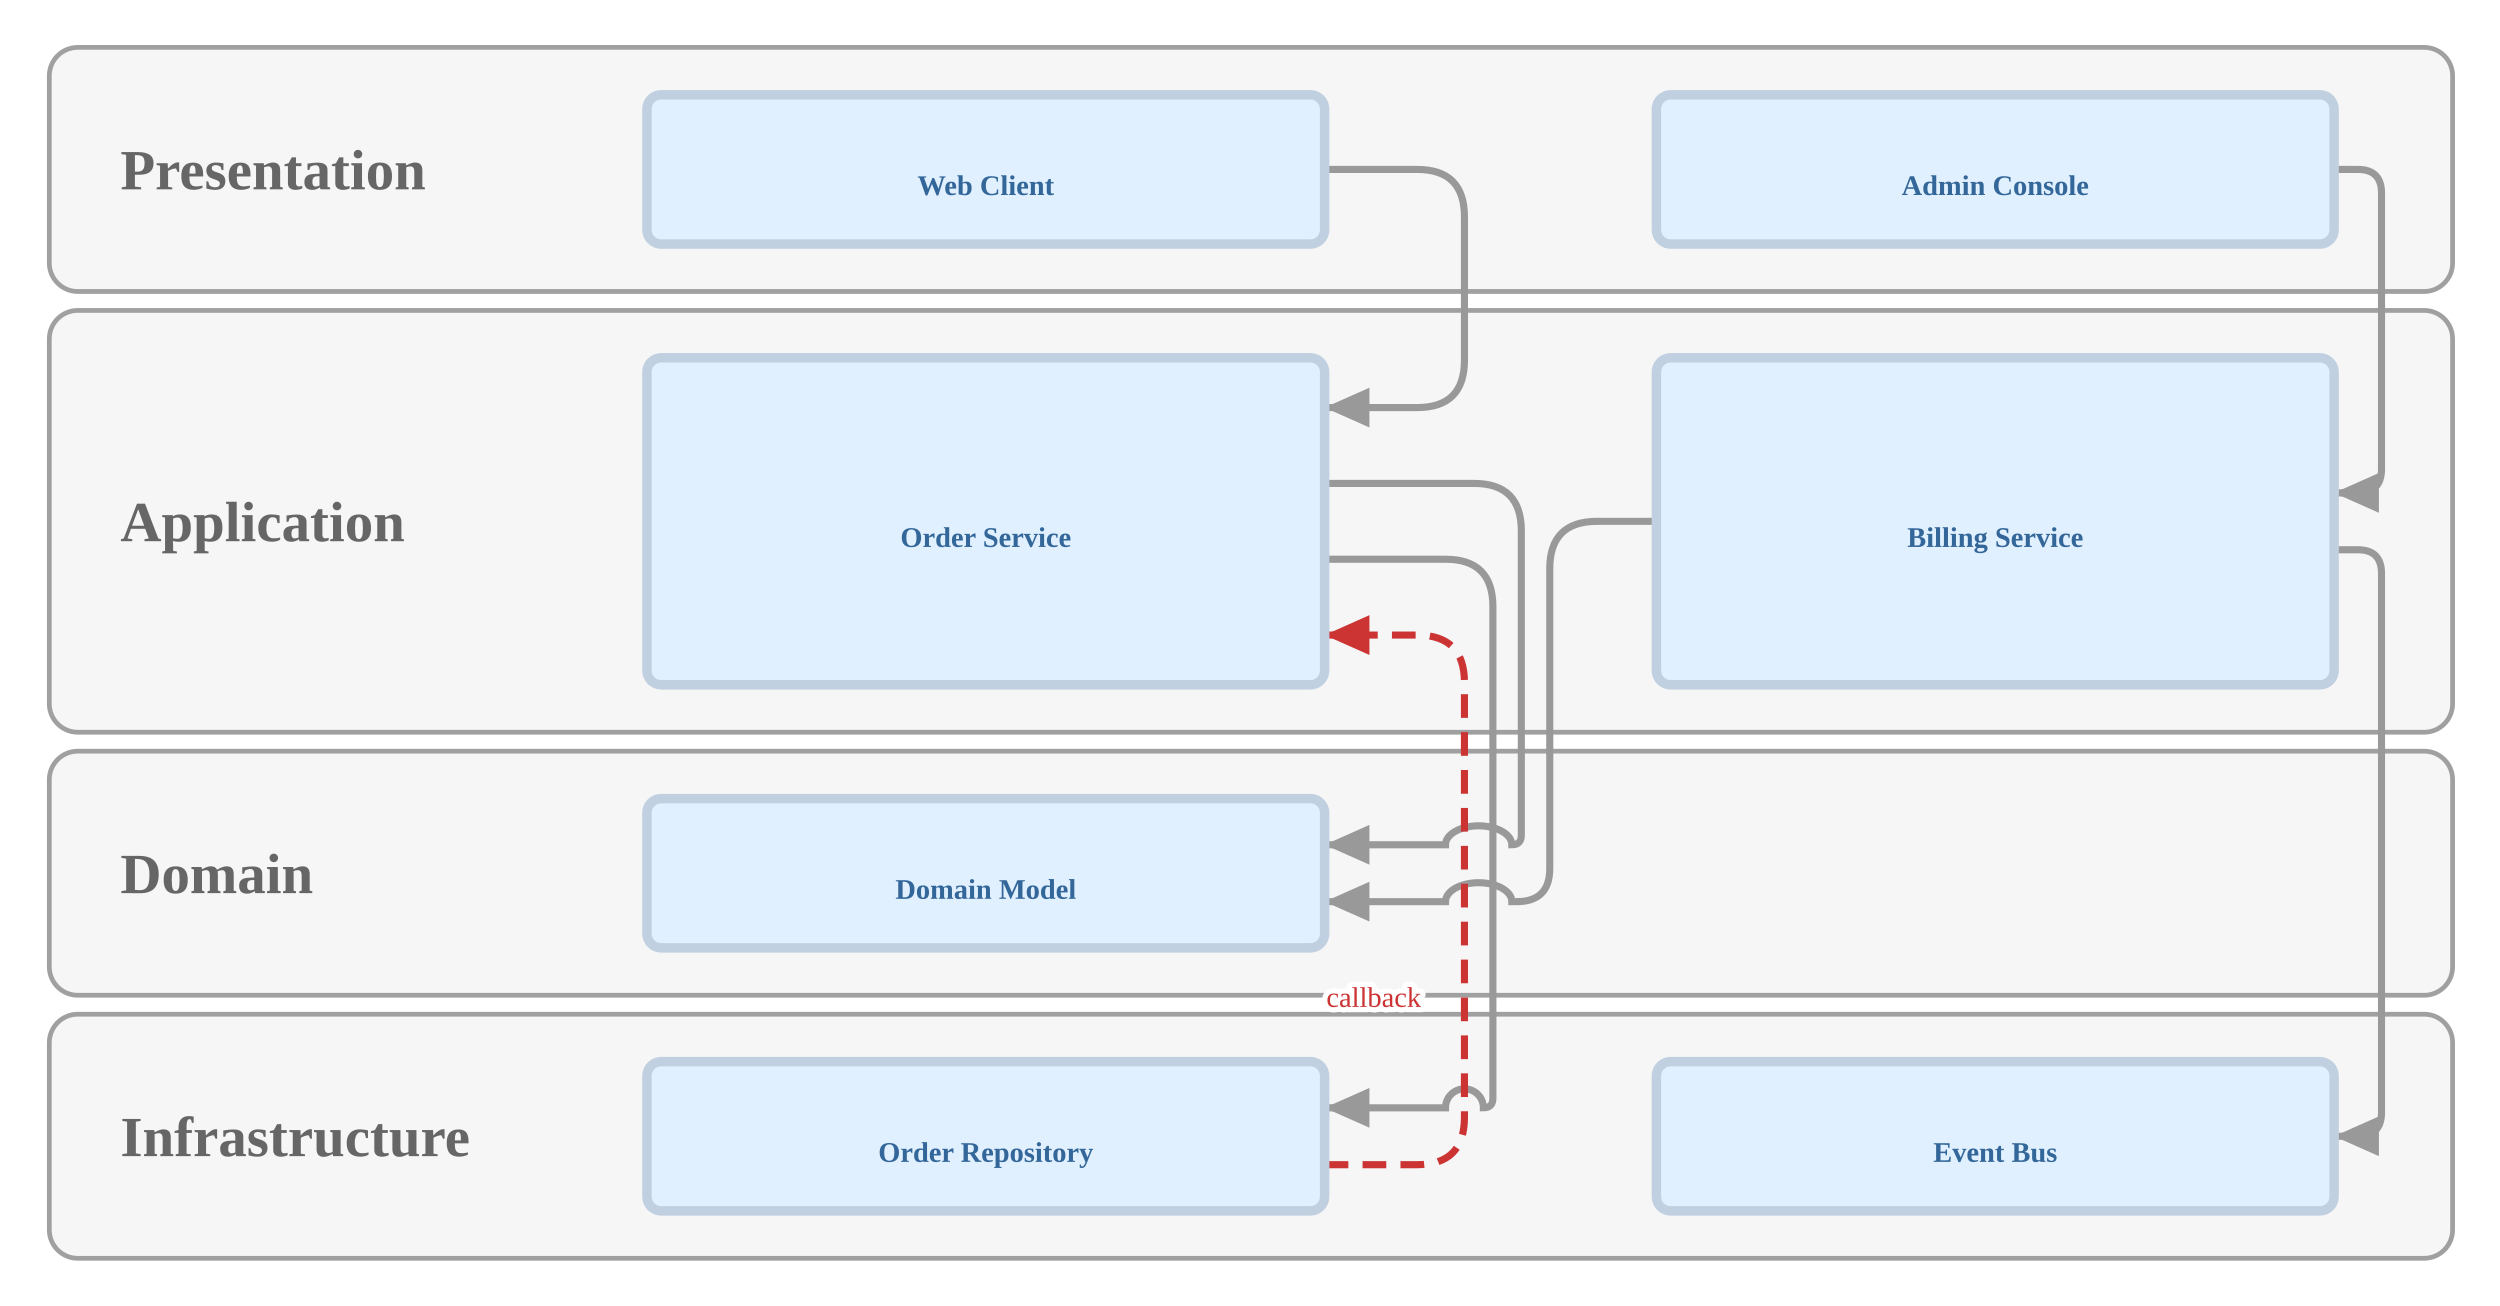
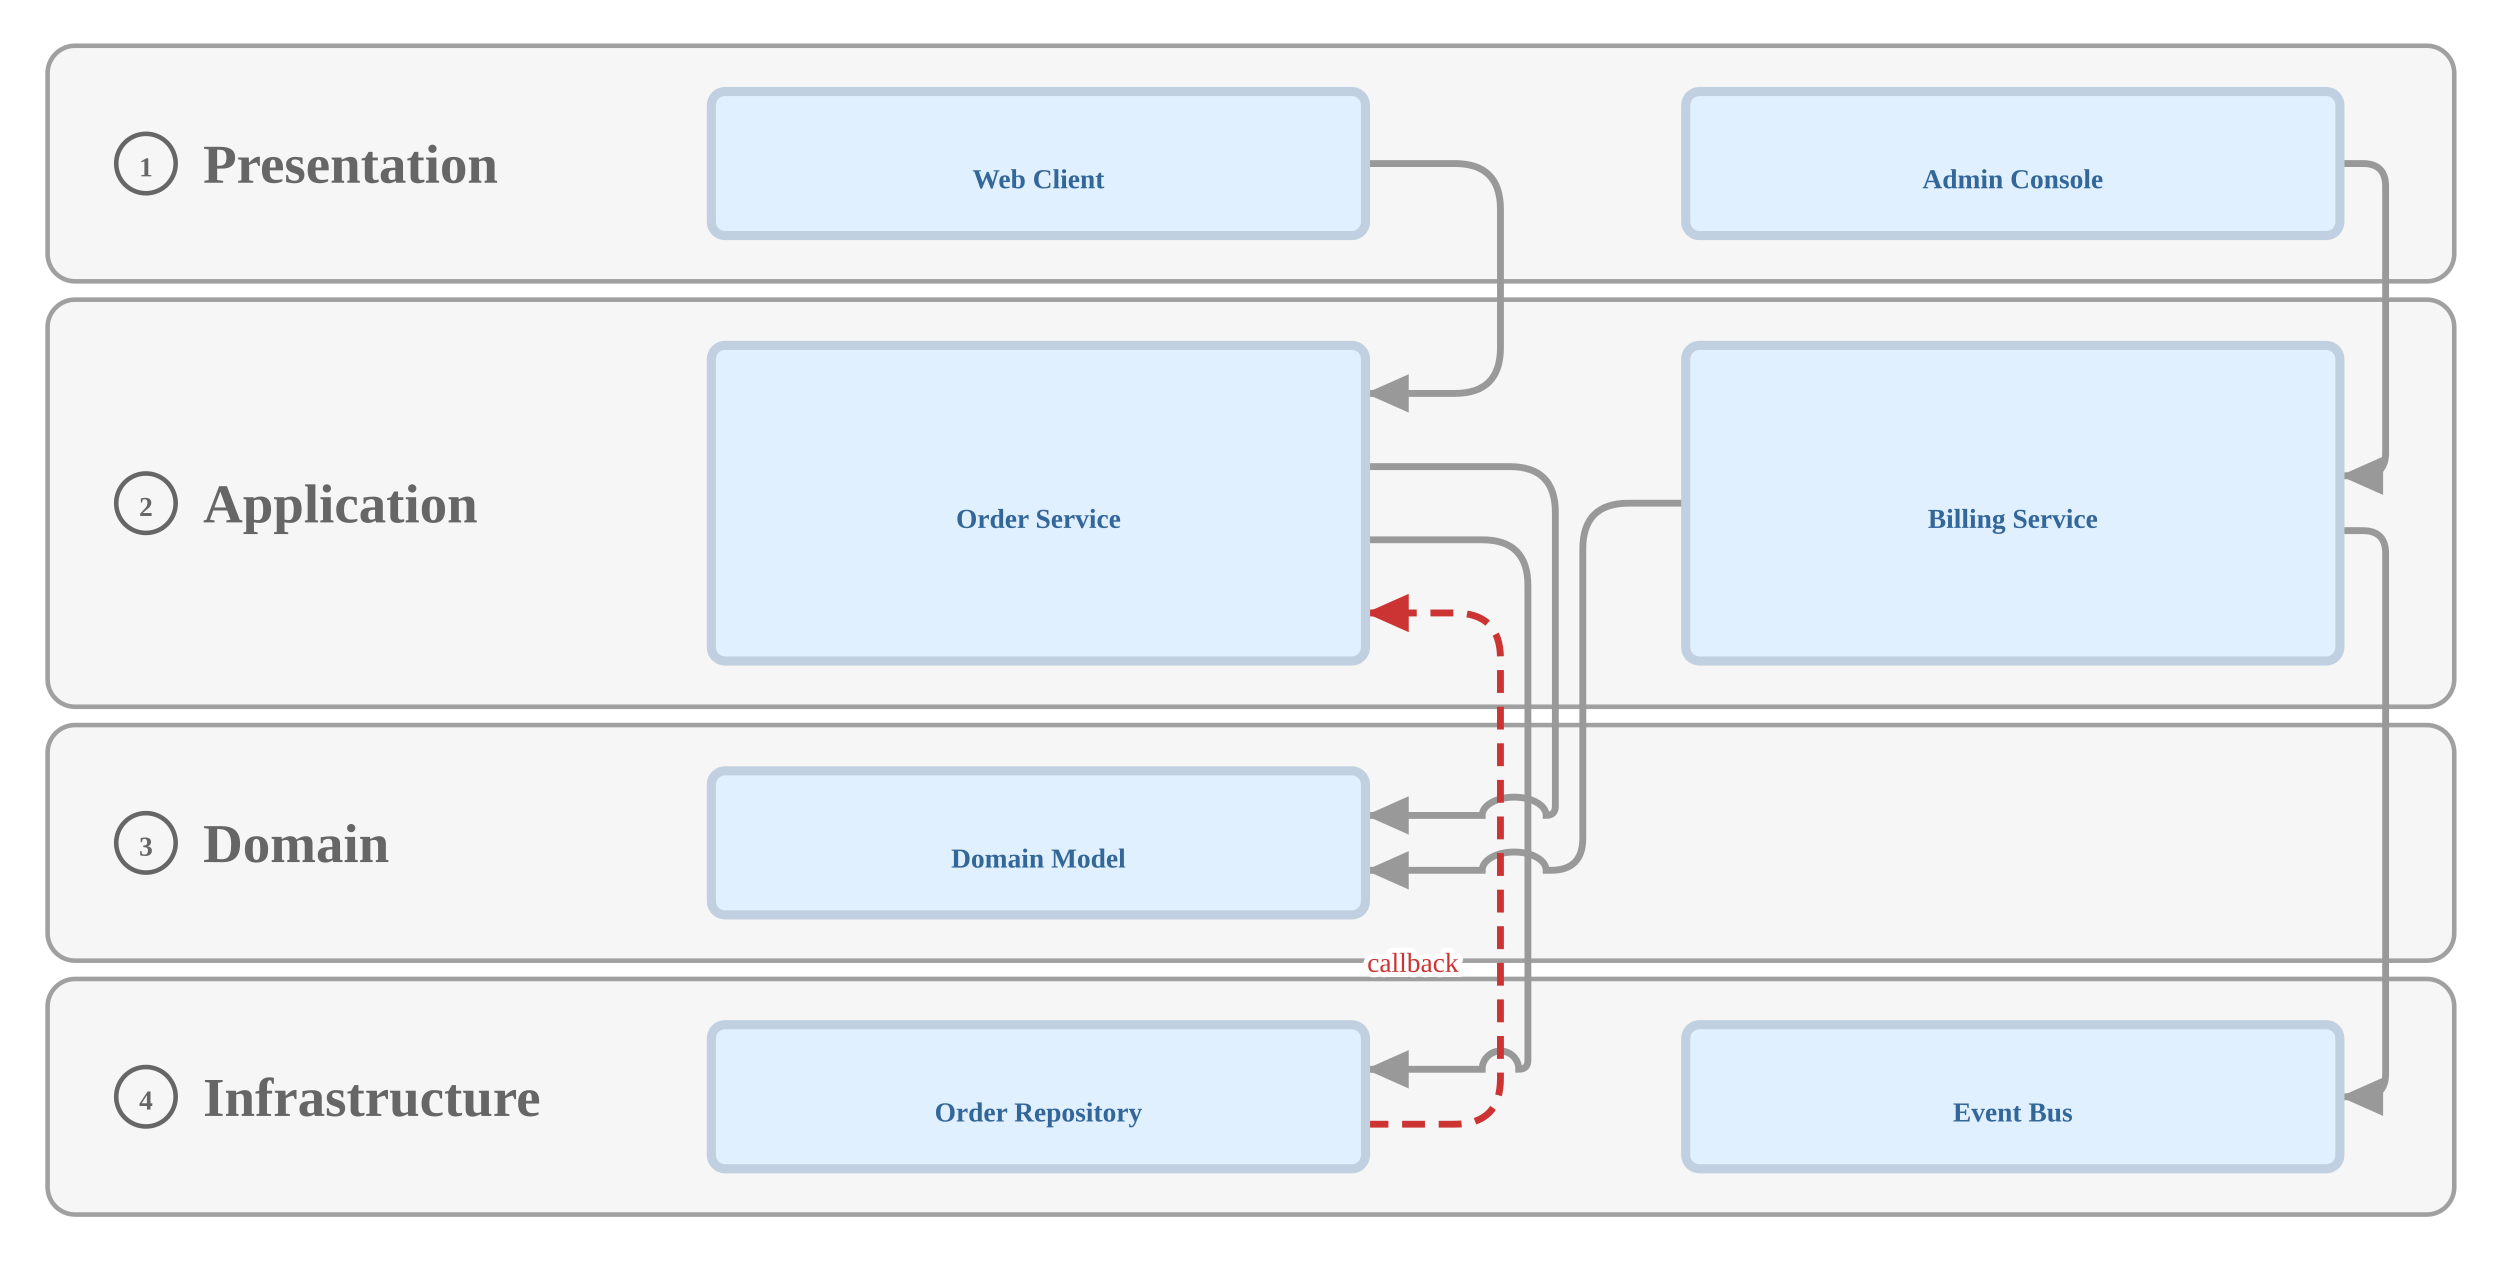
- <svg xmlns="http://www.w3.org/2000/svg" viewBox="-233 0 1055 551" width="1055" height="551">
+ <svg xmlns="http://www.w3.org/2000/svg" viewBox="-271 0 1093 551" width="1093" height="551">
  <defs>
    <style>
.gradia-3167da4d { fill: none; stroke: var(--gradia-color-edge-line, #999999); stroke-width: 3 }
.gradia-6c7500cd { fill: var(--gradia-color-edge-line, #999999) }
.gradia-d9926a5f { fill: none; stroke: var(--gradia-color-mark-violation, #cc3333); stroke-width: 3; stroke-dasharray: 10 6 }
.gradia-fea79086 { fill: var(--gradia-color-mark-violation, #cc3333) }
.gradia-e1143542 { font-family: var(--gradia-font-family, 'Helvetica'), ui-sans-serif, -apple-system, Helvetica, Arial, sans-serif; font-size: var(--gradia-size-font-edge, 16px); text-anchor: middle; fill: var(--gradia-color-mark-violation, #cc3333); stroke: var(--gradia-color-edge-halo, #ffffff); stroke-width: 4.5; paint-order: stroke; stroke-linejoin: round }
.gradia-c318c042 { fill: var(--gradia-color-node-regular-box, #e0f0ff); stroke: var(--gradia-color-node-regular-border, #c0d0e0); stroke-width: 4 }
.gradia-f36ab1ca { font-family: var(--gradia-font-family, 'Helvetica'), ui-sans-serif, -apple-system, Helvetica, Arial, sans-serif; font-size: var(--gradia-size-font-node, 30px); font-weight: 600; text-anchor: middle; fill: var(--gradia-color-node-regular-name, #336699) }
.gradia-2091c3b2 { fill: var(--gradia-color-container-box, #f6f6f6); stroke: var(--gradia-color-container-border, #a0a0a0); stroke-width: 2 }
+ .gradia-6e12a603 { fill: var(--gradia-color-container-box, #f6f6f6); stroke: var(--gradia-color-container-name, #666666); stroke-width: 2 }
+ .gradia-5f52a16d { font-family: var(--gradia-font-family, 'Helvetica'), ui-sans-serif, -apple-system, Helvetica, Arial, sans-serif; font-size: var(--gradia-size-font-type, 16px); font-weight: 600; fill: var(--gradia-color-container-name, #666666) }
.gradia-a062cd18 { font-family: var(--gradia-font-family, 'Helvetica'), ui-sans-serif, -apple-system, Helvetica, Arial, sans-serif; font-size: 24px; font-weight: 600; fill: var(--gradia-color-container-name, #666666) }
</style>
    <marker id="gradia-929baf88b884-arrow" viewBox="0 0 10 10" refX="9" refY="5" markerWidth="21" markerHeight="21" markerUnits="userSpaceOnUse" orient="auto-start-reverse">
      <path d="M 0 1 L 9 5 L 0 9 z" class="gradia-6c7500cd" />
    </marker>
    <marker id="gradia-929baf88b884-alert" viewBox="0 0 10 10" refX="9" refY="5" markerWidth="21" markerHeight="21" markerUnits="userSpaceOnUse" orient="auto-start-reverse">
      <path d="M 0 1 L 9 5 L 0 9 z" class="gradia-fea79086" />
    </marker>
  </defs>
-   <path d="M -212.192 20 m 12 0 h 990.192 a 12 12 0 0 1 12 12 v 79 a 12 12 0 0 1 -12 12 h -990.192 a 12 12 0 0 1 -12 -12 v -79 a 12 12 0 0 1 12 -12 z" class="gradia-2091c3b2" />
-   <path d="M -212.192 131 m 12 0 h 990.192 a 12 12 0 0 1 12 12 v 154 a 12 12 0 0 1 -12 12 h -990.192 a 12 12 0 0 1 -12 -12 v -154 a 12 12 0 0 1 12 -12 z" class="gradia-2091c3b2" />
-   <path d="M -212.192 317 m 12 0 h 990.192 a 12 12 0 0 1 12 12 v 79 a 12 12 0 0 1 -12 12 h -990.192 a 12 12 0 0 1 -12 -12 v -79 a 12 12 0 0 1 12 -12 z" class="gradia-2091c3b2" />
-   <path d="M -212.192 428 m 12 0 h 990.192 a 12 12 0 0 1 12 12 v 79 a 12 12 0 0 1 -12 12 h -990.192 a 12 12 0 0 1 -12 -12 v -79 a 12 12 0 0 1 12 -12 z" class="gradia-2091c3b2" />
+   <path d="M -250.192 20 m 12 0 h 1028.192 a 12 12 0 0 1 12 12 v 79 a 12 12 0 0 1 -12 12 h -1028.192 a 12 12 0 0 1 -12 -12 v -79 a 12 12 0 0 1 12 -12 z" class="gradia-2091c3b2" />
+   <path d="M -220.192 58.5 m 13 0 h 0 a 13 13 0 0 1 13 13 v 0 a 13 13 0 0 1 -13 13 h 0 a 13 13 0 0 1 -13 -13 v 0 a 13 13 0 0 1 13 -13 z" class="gradia-6e12a603" />
+   <path d="M -250.192 131 m 12 0 h 1028.192 a 12 12 0 0 1 12 12 v 154 a 12 12 0 0 1 -12 12 h -1028.192 a 12 12 0 0 1 -12 -12 v -154 a 12 12 0 0 1 12 -12 z" class="gradia-2091c3b2" />
+   <path d="M -220.192 207 m 13 0 h 0 a 13 13 0 0 1 13 13 v 0 a 13 13 0 0 1 -13 13 h 0 a 13 13 0 0 1 -13 -13 v 0 a 13 13 0 0 1 13 -13 z" class="gradia-6e12a603" />
+   <path d="M -250.192 317 m 12 0 h 1028.192 a 12 12 0 0 1 12 12 v 79 a 12 12 0 0 1 -12 12 h -1028.192 a 12 12 0 0 1 -12 -12 v -79 a 12 12 0 0 1 12 -12 z" class="gradia-2091c3b2" />
+   <path d="M -220.192 355.5 m 13 0 h 0 a 13 13 0 0 1 13 13 v 0 a 13 13 0 0 1 -13 13 h 0 a 13 13 0 0 1 -13 -13 v 0 a 13 13 0 0 1 13 -13 z" class="gradia-6e12a603" />
+   <path d="M -250.192 428 m 12 0 h 1028.192 a 12 12 0 0 1 12 12 v 79 a 12 12 0 0 1 -12 12 h -1028.192 a 12 12 0 0 1 -12 -12 v -79 a 12 12 0 0 1 12 -12 z" class="gradia-2091c3b2" />
+   <path d="M -220.192 466.5 m 13 0 h 0 a 13 13 0 0 1 13 13 v 0 a 13 13 0 0 1 -13 13 h 0 a 13 13 0 0 1 -13 -13 v 0 a 13 13 0 0 1 13 -13 z" class="gradia-6e12a603" />
  <path d="M 326 71.5 L 365 71.5 Q 385 71.5 385 91.5 L 385 152 Q 385 172 365 172 L 326 172" class="gradia-3167da4d" marker-end="url(#gradia-929baf88b884-arrow)" />
  <path d="M 752 71.5 L 762 71.5 Q 772 71.5 772 81.5 L 772 198 Q 772 208 762 208 L 752 208" class="gradia-3167da4d" marker-end="url(#gradia-929baf88b884-arrow)" />
  <path d="M 326 204 L 389 204 Q 409 204 409 224 L 409 352.5 Q 409 356.5 405 356.5 L 405 356.5 A 14 8 0 0 0 377 356.5 L 326 356.5" class="gradia-3167da4d" marker-end="url(#gradia-929baf88b884-arrow)" />
  <path d="M 466 220 L 441 220 Q 421 220 421 240 L 421 366.5 Q 421 380.5 407 380.5 L 405 380.5 A 14 8 0 0 0 377 380.5 L 326 380.5" class="gradia-3167da4d" marker-end="url(#gradia-929baf88b884-arrow)" />
  <path d="M 326 236 L 377 236 Q 397 236 397 256 L 397 463.5 Q 397 467.5 393 467.5 L 393 467.5 A 8 8 0 0 0 377 467.5 L 326 467.5" class="gradia-3167da4d" marker-end="url(#gradia-929baf88b884-arrow)" />
  <path d="M 752 232 L 762 232 Q 772 232 772 242 L 772 469.5 Q 772 479.5 762 479.5 L 752 479.5" class="gradia-3167da4d" marker-end="url(#gradia-929baf88b884-arrow)" />
  <path d="M 326 491.5 L 365 491.5 Q 385 491.5 385 471.5 L 385 288 Q 385 268 365 268 L 326 268" class="gradia-d9926a5f" marker-end="url(#gradia-929baf88b884-alert)" />
  <rect x="40" y="40" width="286" height="63" rx="6" class="gradia-c318c042" />
  <text x="183" y="82.3" class="gradia-f36ab1ca">Web Client</text>
  <rect x="466" y="40" width="286" height="63" rx="6" class="gradia-c318c042" />
  <text x="609" y="82.3" class="gradia-f36ab1ca">Admin Console</text>
  <rect x="40" y="151" width="286" height="138" rx="6" class="gradia-c318c042" />
  <text x="183" y="230.8" class="gradia-f36ab1ca">Order Service</text>
  <rect x="466" y="151" width="286" height="138" rx="6" class="gradia-c318c042" />
  <text x="609" y="230.8" class="gradia-f36ab1ca">Billing Service</text>
  <rect x="40" y="337" width="286" height="63" rx="6" class="gradia-c318c042" />
  <text x="183" y="379.3" class="gradia-f36ab1ca">Domain Model</text>
  <rect x="40" y="448" width="286" height="63" rx="6" class="gradia-c318c042" />
  <text x="183" y="490.3" class="gradia-f36ab1ca">Order Repository</text>
  <rect x="466" y="448" width="286" height="63" rx="6" class="gradia-c318c042" />
  <text x="609" y="490.3" class="gradia-f36ab1ca">Event Bus</text>
+   <text x="-207.192" y="77.1" text-anchor="middle" class="gradia-5f52a16d">1</text>
  <text x="-182.192" y="79.9" class="gradia-a062cd18">Presentation</text>
+   <text x="-207.192" y="225.6" text-anchor="middle" class="gradia-5f52a16d">2</text>
  <text x="-182.192" y="228.4" class="gradia-a062cd18">Application</text>
+   <text x="-207.192" y="374.1" text-anchor="middle" class="gradia-5f52a16d">3</text>
  <text x="-182.192" y="376.9" class="gradia-a062cd18">Domain</text>
+   <text x="-207.192" y="485.1" text-anchor="middle" class="gradia-5f52a16d">4</text>
  <text x="-182.192" y="487.9" class="gradia-a062cd18">Infrastructure</text>
  <text x="346.72" y="424.906" class="gradia-e1143542">callback</text>
</svg>
